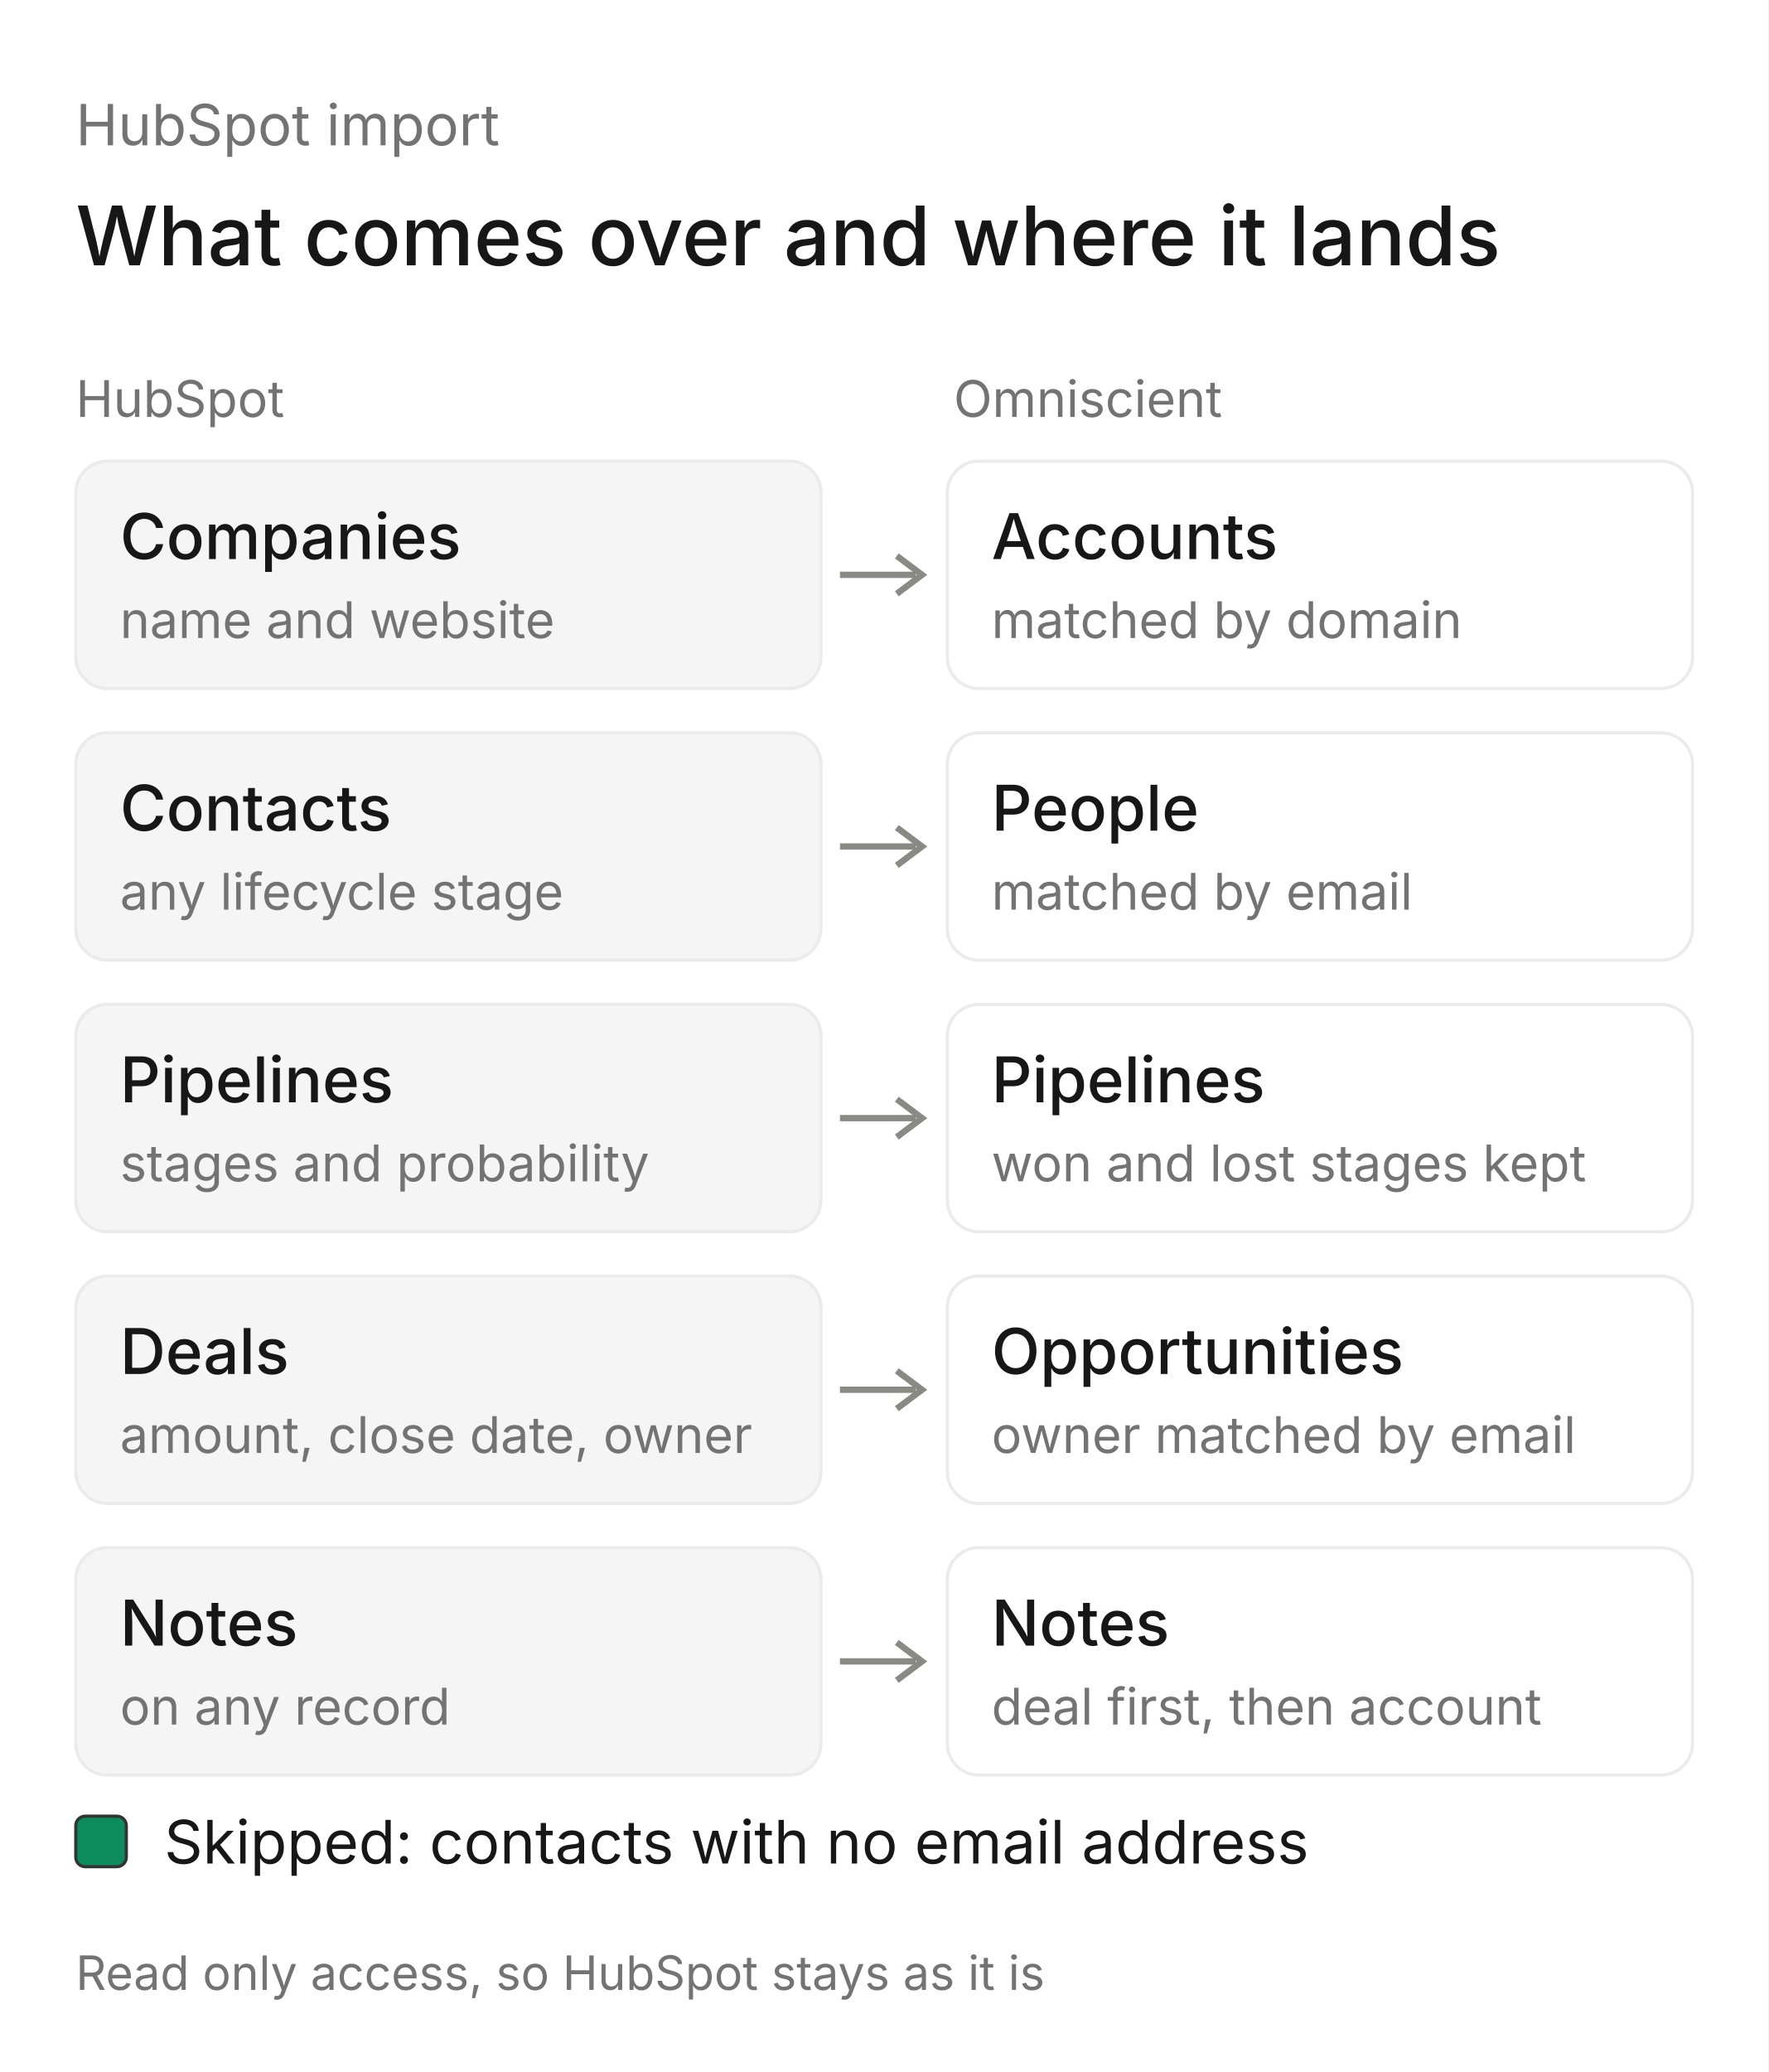
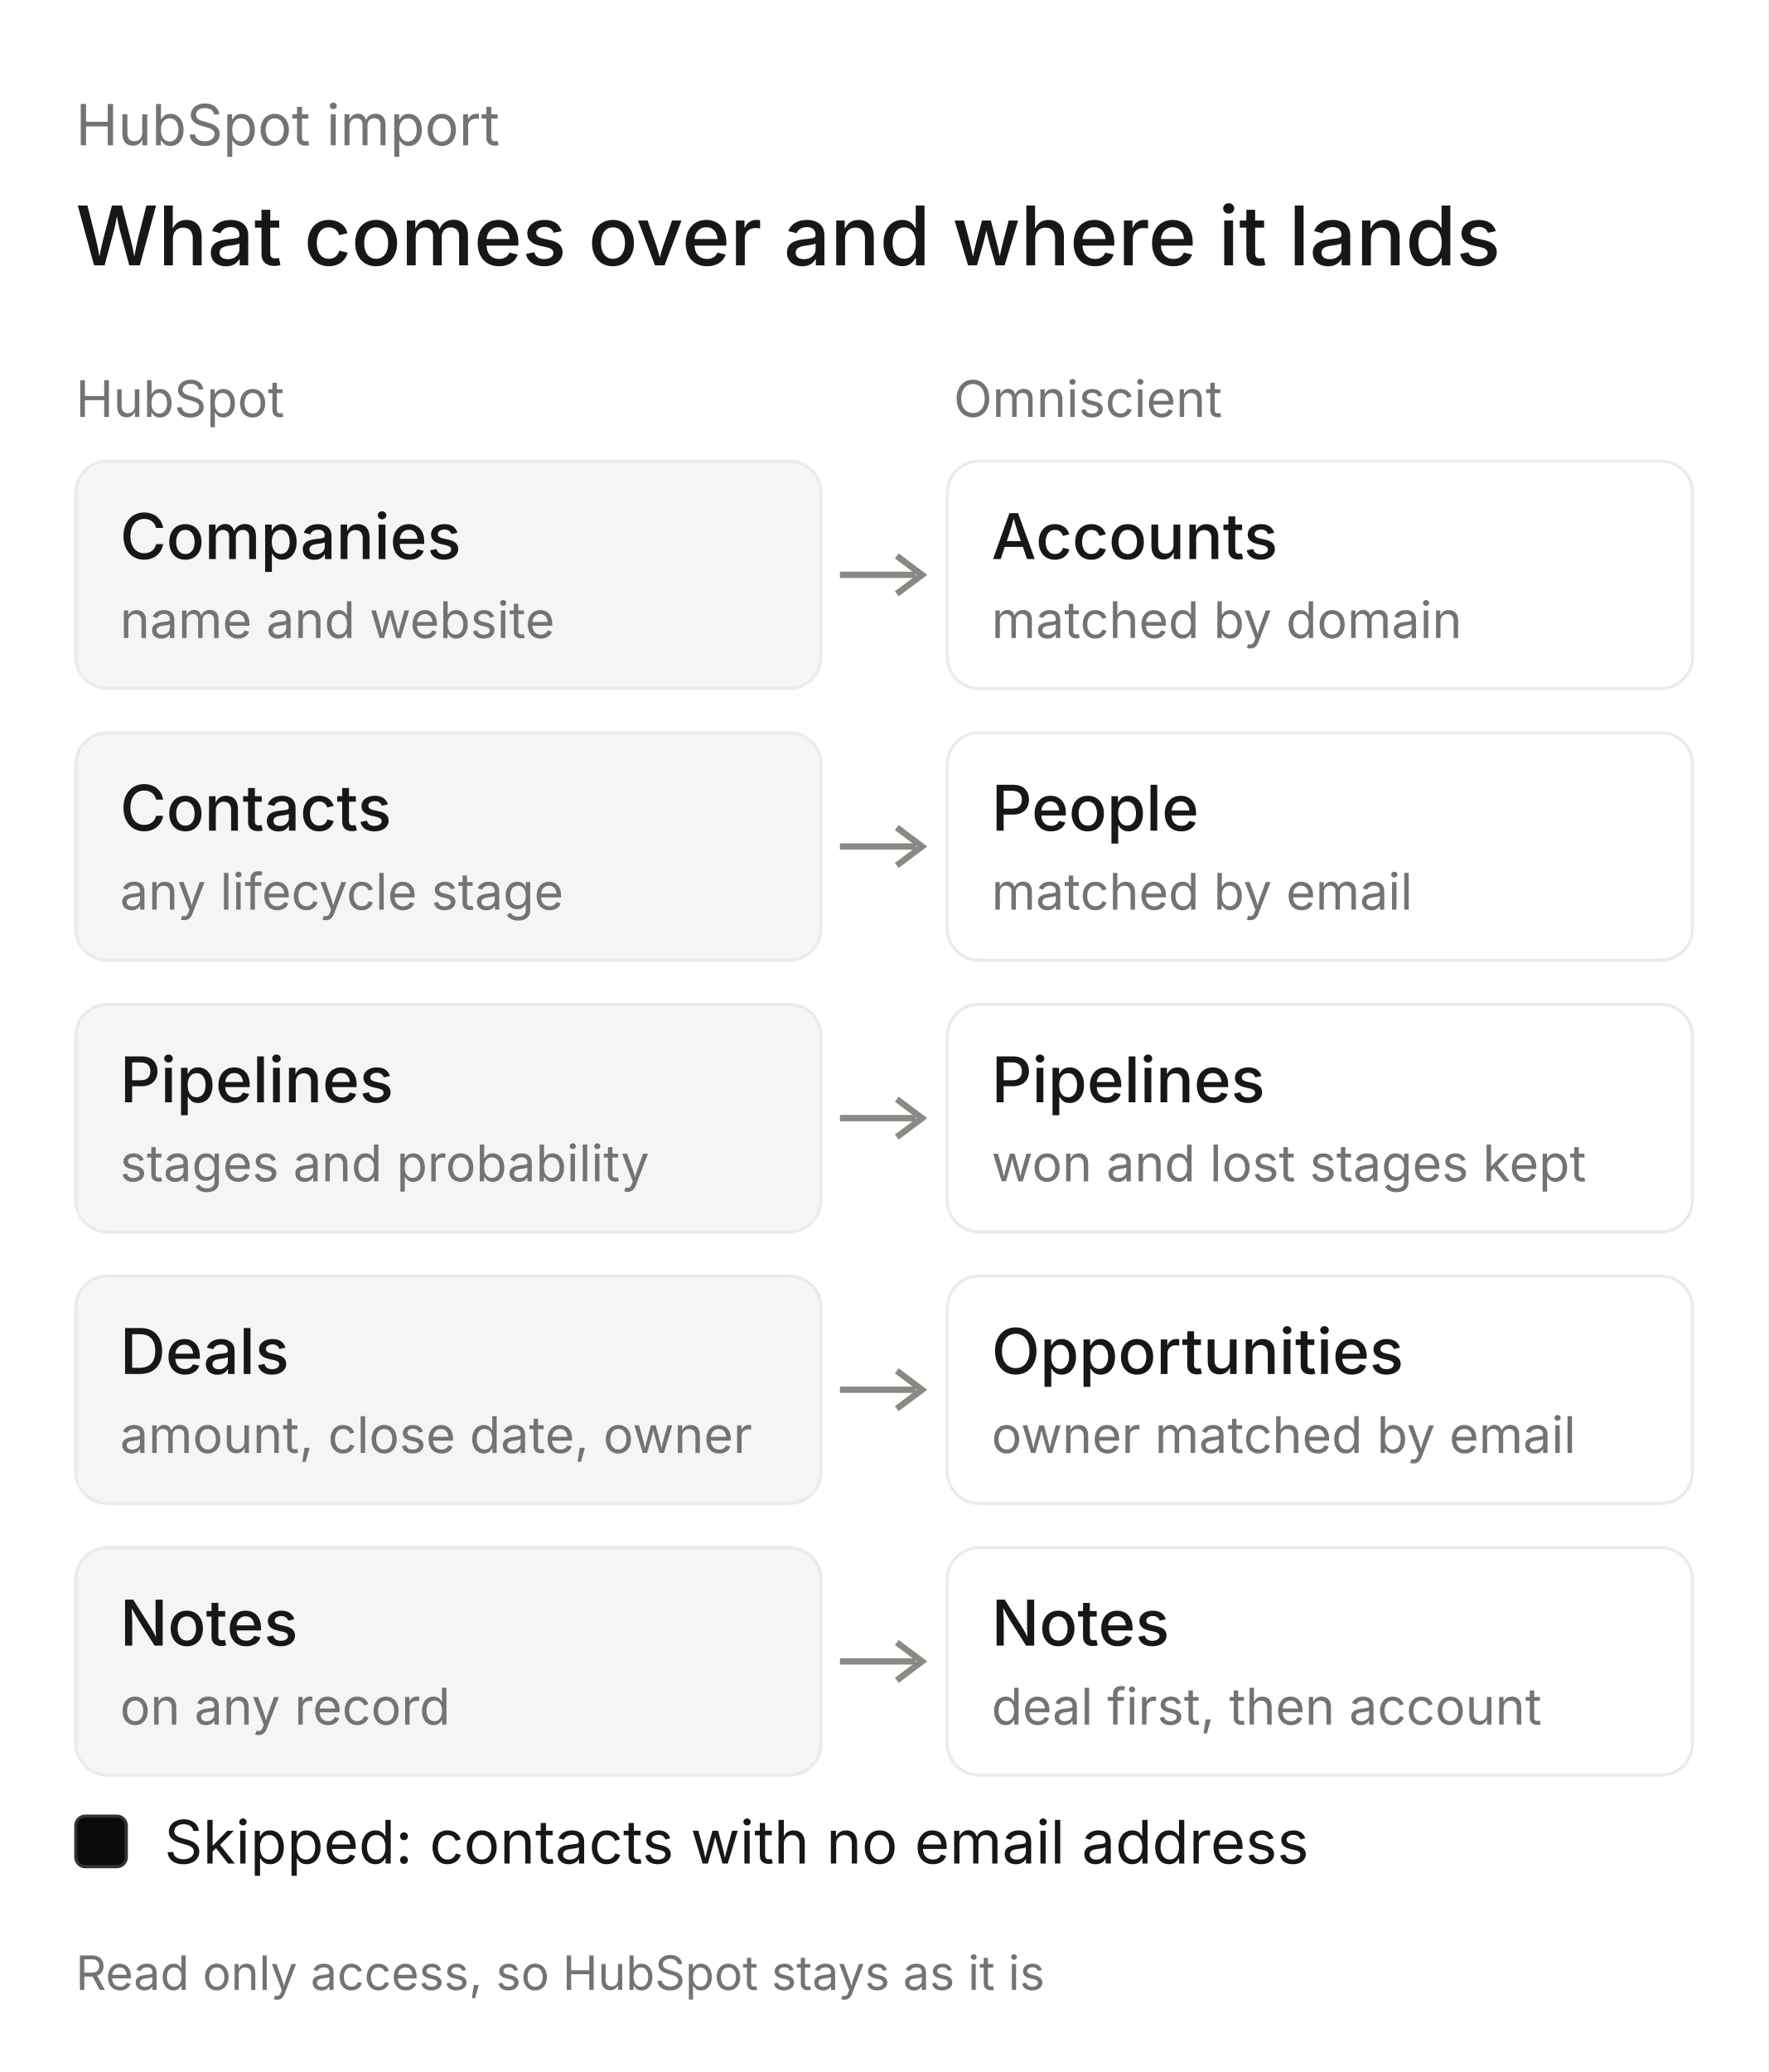
<svg xmlns="http://www.w3.org/2000/svg" viewBox="0 0 560 656" width="560" height="656" role="img" aria-labelledby="t d" font-family="Inter, system-ui, sans-serif">
  <rect width="560" height="656" fill="#ffffff" />
  <text x="24" y="46" font-family="Inter, system-ui, sans-serif" font-size="18" fill="#737373">HubSpot import</text>
  <text x="24" y="84" font-size="26" font-weight="500" fill="#171717">What comes over <tspan fill="#171717">and where it lands</tspan>
  </text>
  <text x="24" y="132" font-family="Inter, system-ui, sans-serif" font-size="16" fill="#737373">HubSpot</text>
  <text x="302" y="132" font-family="Inter, system-ui, sans-serif" font-size="16" fill="#737373">Omniscient</text>
  <rect x="24" y="146" width="236" height="72" fill="#f5f5f5" stroke="#ebebeb" rx="10" />
  <text x="38" y="177" font-size="20" font-weight="500" fill="#171717">Companies</text>
  <text x="38" y="202" font-size="16" fill="#737373">name and website</text>
  <line x1="266" y1="182" x2="290" y2="182" stroke="#8a8a85" stroke-width="2" />
  <path d="M284 176 L292 182 L284 188" fill="none" stroke="#8a8a85" stroke-width="2" />
  <rect x="300" y="146" width="236" height="72" fill="#ffffff" stroke="#ebebeb" rx="10" />
  <text x="314" y="177" font-size="20" font-weight="500" fill="#171717">Accounts</text>
  <text x="314" y="202" font-size="16" fill="#737373">matched by domain</text>
  <rect x="24" y="232" width="236" height="72" fill="#f5f5f5" stroke="#ebebeb" rx="10" />
  <text x="38" y="263" font-size="20" font-weight="500" fill="#171717">Contacts</text>
  <text x="38" y="288" font-size="16" fill="#737373">any lifecycle stage</text>
  <line x1="266" y1="268" x2="290" y2="268" stroke="#8a8a85" stroke-width="2" />
  <path d="M284 262 L292 268 L284 274" fill="none" stroke="#8a8a85" stroke-width="2" />
  <rect x="300" y="232" width="236" height="72" fill="#ffffff" stroke="#ebebeb" rx="10" />
  <text x="314" y="263" font-size="20" font-weight="500" fill="#171717">People</text>
  <text x="314" y="288" font-size="16" fill="#737373">matched by email</text>
  <rect x="24" y="318" width="236" height="72" fill="#f5f5f5" stroke="#ebebeb" rx="10" />
  <text x="38" y="349" font-size="20" font-weight="500" fill="#171717">Pipelines</text>
  <text x="38" y="374" font-size="16" fill="#737373">stages and probability</text>
  <line x1="266" y1="354" x2="290" y2="354" stroke="#8a8a85" stroke-width="2" />
  <path d="M284 348 L292 354 L284 360" fill="none" stroke="#8a8a85" stroke-width="2" />
  <rect x="300" y="318" width="236" height="72" fill="#ffffff" stroke="#ebebeb" rx="10" />
  <text x="314" y="349" font-size="20" font-weight="500" fill="#171717">Pipelines</text>
  <text x="314" y="374" font-size="16" fill="#737373">won and lost stages kept</text>
  <rect x="24" y="404" width="236" height="72" fill="#f5f5f5" stroke="#ebebeb" rx="10" />
  <text x="38" y="435" font-size="20" font-weight="500" fill="#171717">Deals</text>
  <text x="38" y="460" font-size="16" fill="#737373">amount, close date, owner</text>
  <line x1="266" y1="440" x2="290" y2="440" stroke="#8a8a85" stroke-width="2" />
  <path d="M284 434 L292 440 L284 446" fill="none" stroke="#8a8a85" stroke-width="2" />
  <rect x="300" y="404" width="236" height="72" fill="#ffffff" stroke="#ebebeb" rx="10" />
  <text x="314" y="435" font-size="20" font-weight="500" fill="#171717">Opportunities</text>
  <text x="314" y="460" font-size="16" fill="#737373">owner matched by email</text>
  <rect x="24" y="490" width="236" height="72" fill="#f5f5f5" stroke="#ebebeb" rx="10" />
  <text x="38" y="521" font-size="20" font-weight="500" fill="#171717">Notes</text>
  <text x="38" y="546" font-size="16" fill="#737373">on any record</text>
  <line x1="266" y1="526" x2="290" y2="526" stroke="#8a8a85" stroke-width="2" />
  <path d="M284 520 L292 526 L284 532" fill="none" stroke="#8a8a85" stroke-width="2" />
  <rect x="300" y="490" width="236" height="72" fill="#ffffff" stroke="#ebebeb" rx="10" />
  <text x="314" y="521" font-size="20" font-weight="500" fill="#171717">Notes</text>
  <text x="314" y="546" font-size="16" fill="#737373">deal first, then account</text>
-   <rect x="24" y="575" width="16" height="16" fill="#0c8c5e" stroke="#333333" rx="3" />
+   <rect x="24" y="575" width="16" height="16" fill="#0a0a0a" stroke="#333333" rx="3" />
  <text x="52" y="590" font-size="19" fill="#171717">Skipped: contacts with no email address</text>
  <text x="24" y="630" font-family="Inter, system-ui, sans-serif" font-size="15" fill="#737373">Read only access, so HubSpot stays as it is</text>
</svg>
